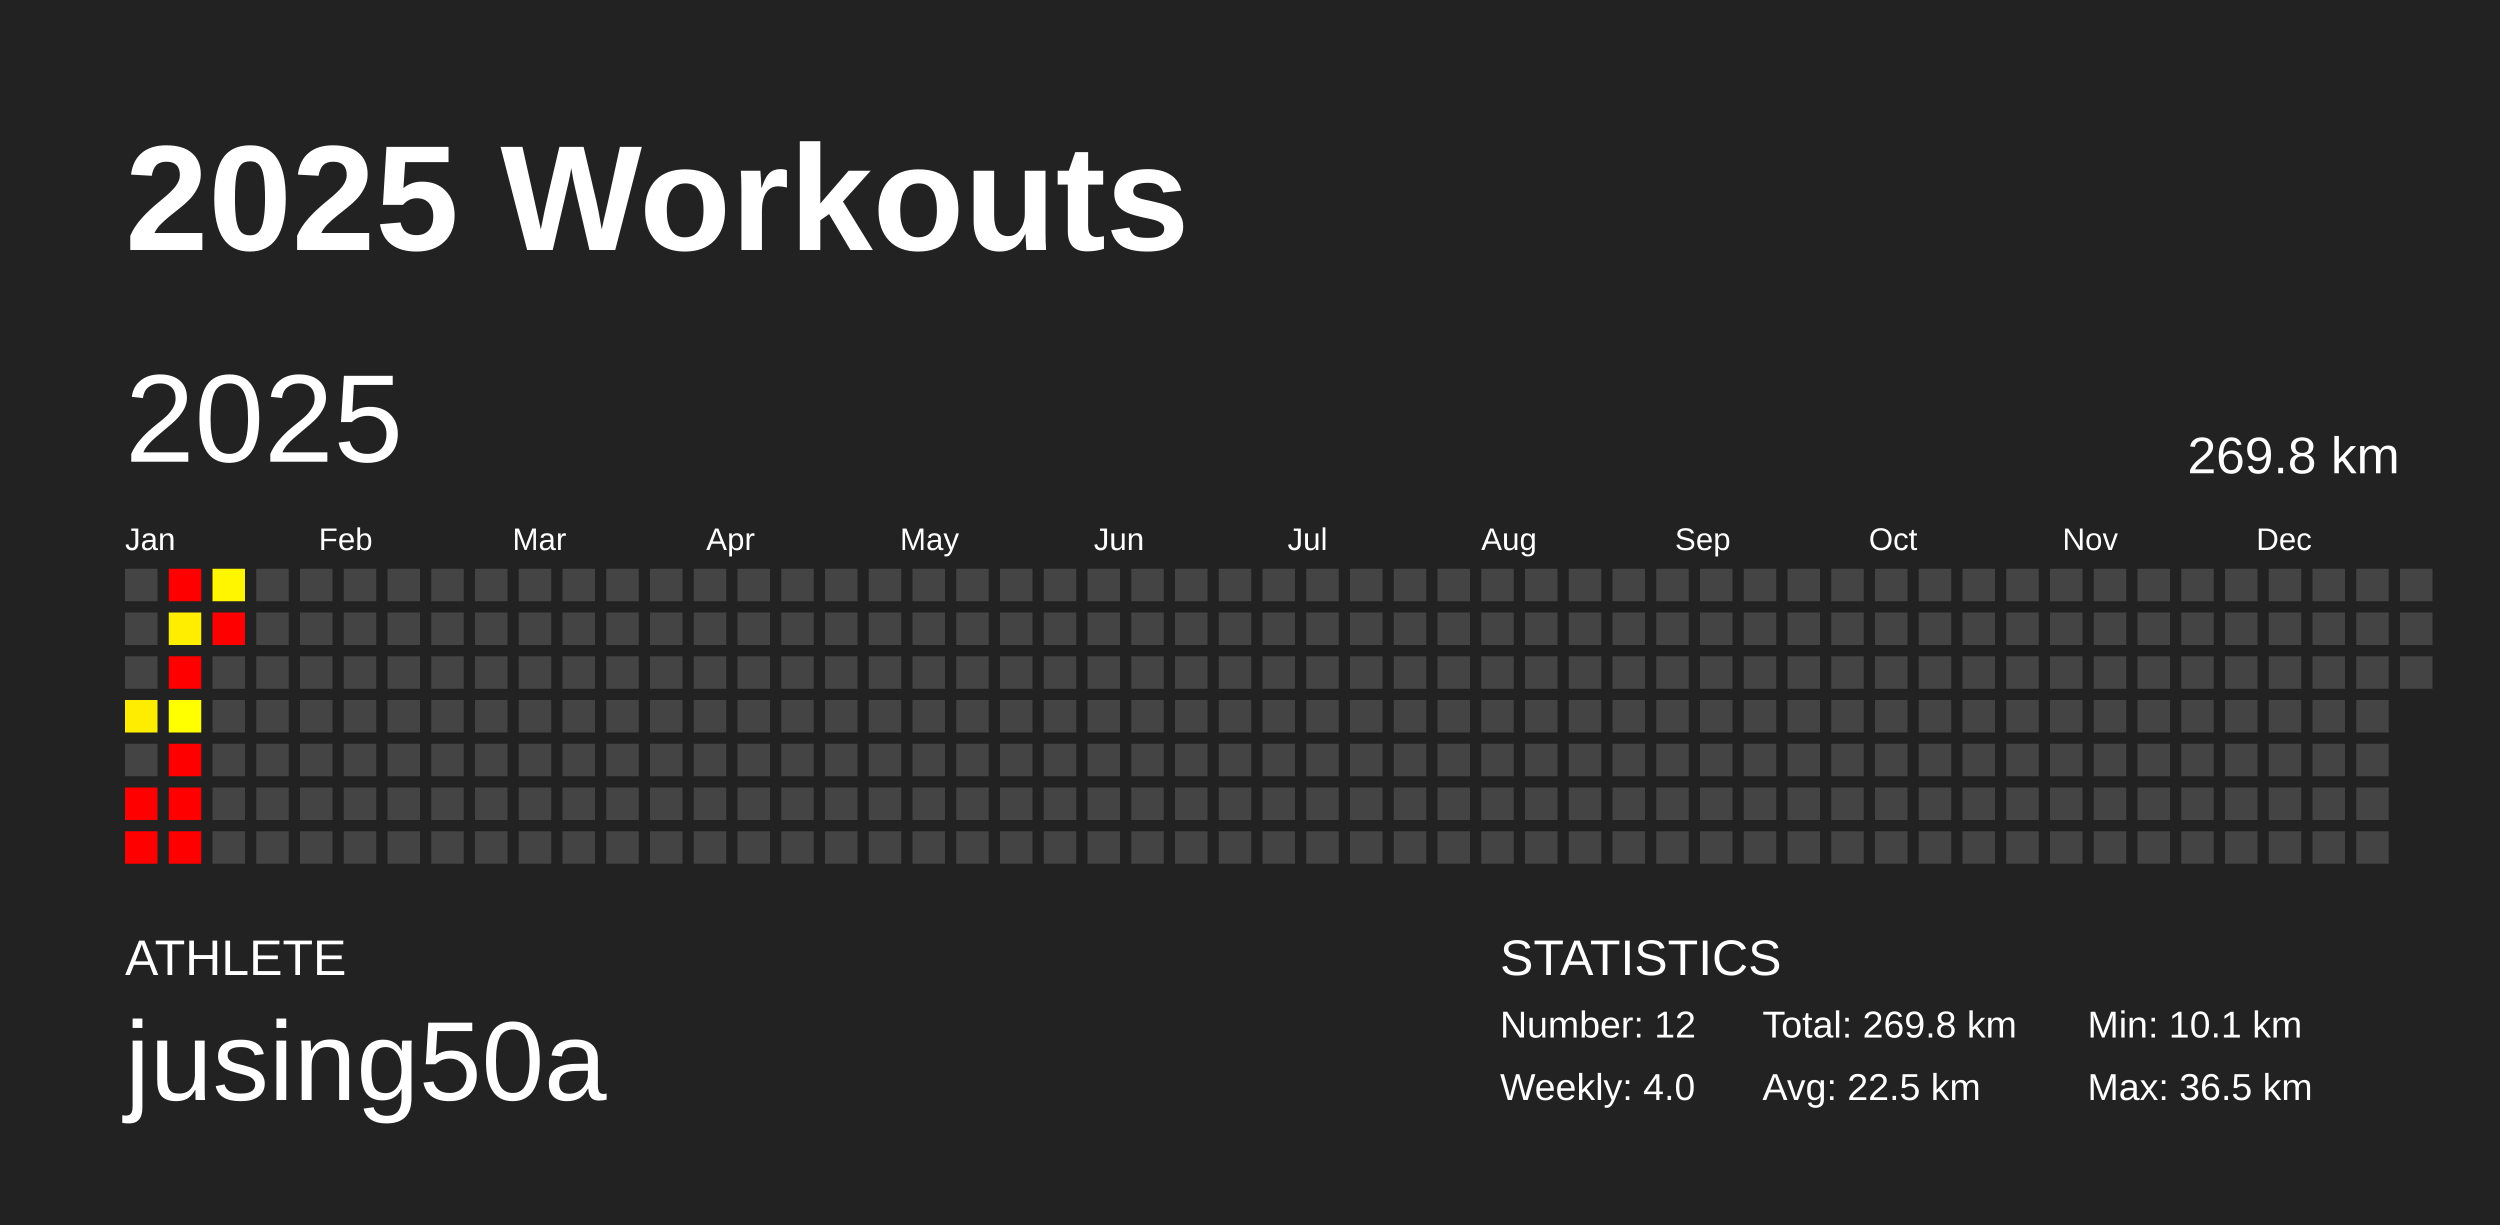
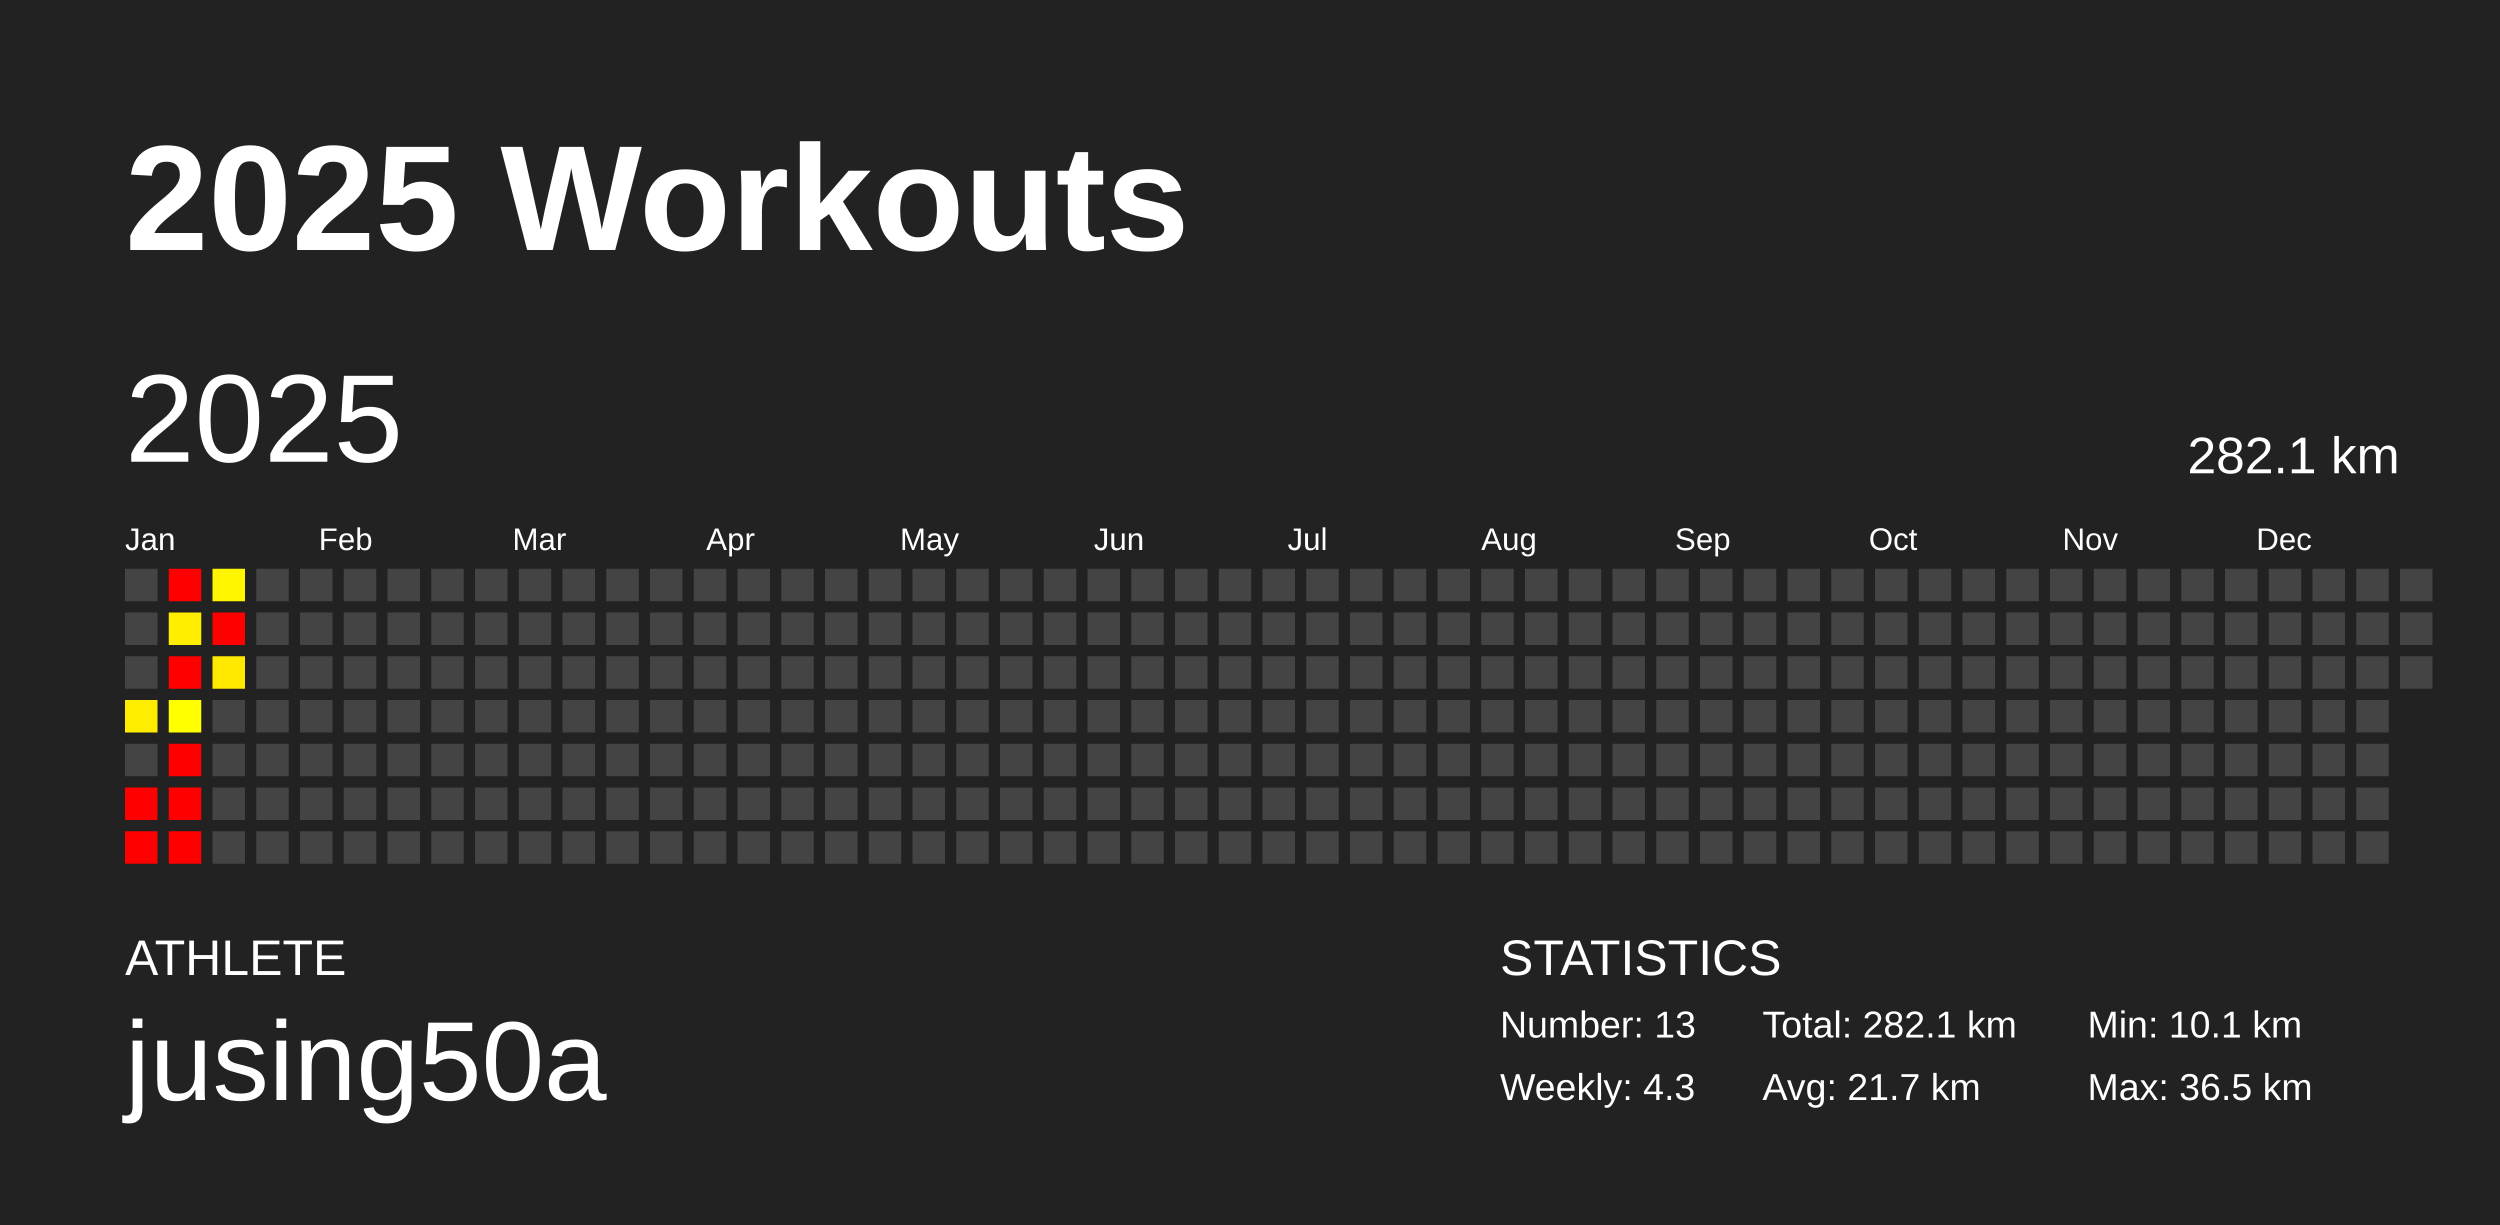
<svg xmlns="http://www.w3.org/2000/svg" baseProfile="full" height="98mm" version="1.1" viewBox="0,0,200,98" width="200mm">
  <defs />
  <rect fill="#222222" height="98" width="200" x="0" y="0" />
  <text fill="#FFFFFF" style="font-size:12px; font-family:Arial; font-weight:bold;" x="10" y="20">2025 Workouts</text>
  <text fill="#FFFFFF" style="font-size:4px; font-family:Arial" x="10" y="78">ATHLETE</text>
  <text fill="#FFFFFF" style="font-size:9px; font-family:Arial" x="10" y="88">jusing50a</text>
  <text fill="#FFFFFF" style="font-size:4px; font-family:Arial" x="120" y="78">STATISTICS</text>
-   <text fill="#FFFFFF" style="font-size:3px; font-family:Arial" x="120" y="83">Number: 12</text>
-   <text fill="#FFFFFF" style="font-size:3px; font-family:Arial" x="120" y="88">Weekly: 4.0</text>
-   <text fill="#FFFFFF" style="font-size:3px; font-family:Arial" x="141" y="83">Total: 269.8 km</text>
-   <text fill="#FFFFFF" style="font-size:3px; font-family:Arial" x="141" y="88">Avg: 22.5 km</text>
+   <text fill="#FFFFFF" style="font-size:3px; font-family:Arial" x="120" y="83">Number: 13</text>
+   <text fill="#FFFFFF" style="font-size:3px; font-family:Arial" x="120" y="88">Weekly: 4.3</text>
+   <text fill="#FFFFFF" style="font-size:3px; font-family:Arial" x="141" y="83">Total: 282.1 km</text>
+   <text fill="#FFFFFF" style="font-size:3px; font-family:Arial" x="141" y="88">Avg: 21.7 km</text>
  <text fill="#FFFFFF" style="font-size:3px; font-family:Arial" x="167" y="83">Min: 10.1 km</text>
  <text fill="#FFFFFF" style="font-size:3px; font-family:Arial" x="167" y="88">Max: 36.5 km</text>
  <text dominant-baseline="hanging" fill="#FFFFFF" style="font-size:10.0px; font-family:Arial;" x="10" y="30">2025</text>
-   <text dominant-baseline="hanging" fill="#FFFFFF" style="font-size:4.125px; font-family:Arial;" x="175" y="35">269.8 km</text>
+   <text dominant-baseline="hanging" fill="#FFFFFF" style="font-size:4.125px; font-family:Arial;" x="175" y="35">282.1 km</text>
  <text fill="#FFFFFF" style="font-size:2.5px; font-family:Arial" x="10.0" y="44">Jan</text>
  <text fill="#FFFFFF" style="font-size:2.5px; font-family:Arial" x="25.5" y="44">Feb</text>
  <text fill="#FFFFFF" style="font-size:2.5px; font-family:Arial" x="41.0" y="44">Mar</text>
  <text fill="#FFFFFF" style="font-size:2.5px; font-family:Arial" x="56.5" y="44">Apr</text>
  <text fill="#FFFFFF" style="font-size:2.5px; font-family:Arial" x="72.0" y="44">May</text>
  <text fill="#FFFFFF" style="font-size:2.5px; font-family:Arial" x="87.5" y="44">Jun</text>
  <text fill="#FFFFFF" style="font-size:2.5px; font-family:Arial" x="103.0" y="44">Jul</text>
  <text fill="#FFFFFF" style="font-size:2.5px; font-family:Arial" x="118.5" y="44">Aug</text>
  <text fill="#FFFFFF" style="font-size:2.5px; font-family:Arial" x="134.0" y="44">Sep</text>
  <text fill="#FFFFFF" style="font-size:2.5px; font-family:Arial" x="149.5" y="44">Oct</text>
  <text fill="#FFFFFF" style="font-size:2.5px; font-family:Arial" x="165.0" y="44">Nov</text>
  <text fill="#FFFFFF" style="font-size:2.5px; font-family:Arial" x="180.5" y="44">Dec</text>
  <rect fill="#444444" height="2.6" width="2.6" x="10.0" y="45.5" />
  <rect fill="#444444" height="2.6" width="2.6" x="10.0" y="49.0" />
  <rect fill="#444444" height="2.6" width="2.6" x="10.0" y="52.5" />
  <rect fill="#ffed00" height="2.6" width="2.6" x="10.0" y="56.0" />
  <rect fill="#444444" height="2.6" width="2.6" x="10.0" y="59.5" />
  <rect fill="red" height="2.6" width="2.6" x="10.0" y="63.0" />
  <rect fill="red" height="2.6" width="2.6" x="10.0" y="66.5" />
  <rect fill="red" height="2.6" width="2.6" x="13.5" y="45.5" />
  <rect fill="#ffee00" height="2.6" width="2.6" x="13.5" y="49.0" />
  <rect fill="red" height="2.6" width="2.6" x="13.5" y="52.5" />
  <rect fill="#ffff00" height="2.6" width="2.6" x="13.5" y="56.0" />
  <rect fill="red" height="2.6" width="2.6" x="13.5" y="59.5" />
  <rect fill="red" height="2.6" width="2.6" x="13.5" y="63.0" />
  <rect fill="red" height="2.6" width="2.6" x="13.5" y="66.5" />
  <rect fill="#fff600" height="2.6" width="2.6" x="17.0" y="45.5" />
  <rect fill="red" height="2.6" width="2.6" x="17.0" y="49.0" />
-   <rect fill="#444444" height="2.6" width="2.6" x="17.0" y="52.5" />
+   <rect fill="#ffe900" height="2.6" width="2.6" x="17.0" y="52.5" />
  <rect fill="#444444" height="2.6" width="2.6" x="17.0" y="56.0" />
  <rect fill="#444444" height="2.6" width="2.6" x="17.0" y="59.5" />
  <rect fill="#444444" height="2.6" width="2.6" x="17.0" y="63.0" />
  <rect fill="#444444" height="2.6" width="2.6" x="17.0" y="66.5" />
  <rect fill="#444444" height="2.6" width="2.6" x="20.5" y="45.5" />
  <rect fill="#444444" height="2.6" width="2.6" x="20.5" y="49.0" />
  <rect fill="#444444" height="2.6" width="2.6" x="20.5" y="52.5" />
  <rect fill="#444444" height="2.6" width="2.6" x="20.5" y="56.0" />
  <rect fill="#444444" height="2.6" width="2.6" x="20.5" y="59.5" />
  <rect fill="#444444" height="2.6" width="2.6" x="20.5" y="63.0" />
  <rect fill="#444444" height="2.6" width="2.6" x="20.5" y="66.5" />
  <rect fill="#444444" height="2.6" width="2.6" x="24.0" y="45.5" />
  <rect fill="#444444" height="2.6" width="2.6" x="24.0" y="49.0" />
  <rect fill="#444444" height="2.6" width="2.6" x="24.0" y="52.5" />
  <rect fill="#444444" height="2.6" width="2.6" x="24.0" y="56.0" />
  <rect fill="#444444" height="2.6" width="2.6" x="24.0" y="59.5" />
  <rect fill="#444444" height="2.6" width="2.6" x="24.0" y="63.0" />
  <rect fill="#444444" height="2.6" width="2.6" x="24.0" y="66.5" />
  <rect fill="#444444" height="2.6" width="2.6" x="27.5" y="45.5" />
  <rect fill="#444444" height="2.6" width="2.6" x="27.5" y="49.0" />
  <rect fill="#444444" height="2.6" width="2.6" x="27.5" y="52.5" />
  <rect fill="#444444" height="2.6" width="2.6" x="27.5" y="56.0" />
  <rect fill="#444444" height="2.6" width="2.6" x="27.5" y="59.5" />
  <rect fill="#444444" height="2.6" width="2.6" x="27.5" y="63.0" />
  <rect fill="#444444" height="2.6" width="2.6" x="27.5" y="66.5" />
  <rect fill="#444444" height="2.6" width="2.6" x="31.0" y="45.5" />
  <rect fill="#444444" height="2.6" width="2.6" x="31.0" y="49.0" />
  <rect fill="#444444" height="2.6" width="2.6" x="31.0" y="52.5" />
  <rect fill="#444444" height="2.6" width="2.6" x="31.0" y="56.0" />
  <rect fill="#444444" height="2.6" width="2.6" x="31.0" y="59.5" />
  <rect fill="#444444" height="2.6" width="2.6" x="31.0" y="63.0" />
  <rect fill="#444444" height="2.6" width="2.6" x="31.0" y="66.5" />
  <rect fill="#444444" height="2.6" width="2.6" x="34.5" y="45.5" />
  <rect fill="#444444" height="2.6" width="2.6" x="34.5" y="49.0" />
  <rect fill="#444444" height="2.6" width="2.6" x="34.5" y="52.5" />
  <rect fill="#444444" height="2.6" width="2.6" x="34.5" y="56.0" />
  <rect fill="#444444" height="2.6" width="2.6" x="34.5" y="59.5" />
  <rect fill="#444444" height="2.6" width="2.6" x="34.5" y="63.0" />
  <rect fill="#444444" height="2.6" width="2.6" x="34.5" y="66.5" />
  <rect fill="#444444" height="2.6" width="2.6" x="38.0" y="45.5" />
  <rect fill="#444444" height="2.6" width="2.6" x="38.0" y="49.0" />
  <rect fill="#444444" height="2.6" width="2.6" x="38.0" y="52.5" />
  <rect fill="#444444" height="2.6" width="2.6" x="38.0" y="56.0" />
  <rect fill="#444444" height="2.6" width="2.6" x="38.0" y="59.5" />
  <rect fill="#444444" height="2.6" width="2.6" x="38.0" y="63.0" />
  <rect fill="#444444" height="2.6" width="2.6" x="38.0" y="66.5" />
  <rect fill="#444444" height="2.6" width="2.6" x="41.5" y="45.5" />
  <rect fill="#444444" height="2.6" width="2.6" x="41.5" y="49.0" />
  <rect fill="#444444" height="2.6" width="2.6" x="41.5" y="52.5" />
  <rect fill="#444444" height="2.6" width="2.6" x="41.5" y="56.0" />
  <rect fill="#444444" height="2.6" width="2.6" x="41.5" y="59.5" />
  <rect fill="#444444" height="2.6" width="2.6" x="41.5" y="63.0" />
  <rect fill="#444444" height="2.6" width="2.6" x="41.5" y="66.5" />
  <rect fill="#444444" height="2.6" width="2.6" x="45.0" y="45.5" />
  <rect fill="#444444" height="2.6" width="2.6" x="45.0" y="49.0" />
  <rect fill="#444444" height="2.6" width="2.6" x="45.0" y="52.5" />
  <rect fill="#444444" height="2.6" width="2.6" x="45.0" y="56.0" />
  <rect fill="#444444" height="2.6" width="2.6" x="45.0" y="59.5" />
  <rect fill="#444444" height="2.6" width="2.6" x="45.0" y="63.0" />
  <rect fill="#444444" height="2.6" width="2.6" x="45.0" y="66.5" />
  <rect fill="#444444" height="2.6" width="2.6" x="48.5" y="45.5" />
  <rect fill="#444444" height="2.6" width="2.6" x="48.5" y="49.0" />
  <rect fill="#444444" height="2.6" width="2.6" x="48.5" y="52.5" />
  <rect fill="#444444" height="2.6" width="2.6" x="48.5" y="56.0" />
  <rect fill="#444444" height="2.6" width="2.6" x="48.5" y="59.5" />
  <rect fill="#444444" height="2.6" width="2.6" x="48.5" y="63.0" />
  <rect fill="#444444" height="2.6" width="2.6" x="48.5" y="66.5" />
  <rect fill="#444444" height="2.6" width="2.6" x="52.0" y="45.5" />
  <rect fill="#444444" height="2.6" width="2.6" x="52.0" y="49.0" />
  <rect fill="#444444" height="2.6" width="2.6" x="52.0" y="52.5" />
  <rect fill="#444444" height="2.6" width="2.6" x="52.0" y="56.0" />
  <rect fill="#444444" height="2.6" width="2.6" x="52.0" y="59.5" />
  <rect fill="#444444" height="2.6" width="2.6" x="52.0" y="63.0" />
  <rect fill="#444444" height="2.6" width="2.6" x="52.0" y="66.5" />
  <rect fill="#444444" height="2.6" width="2.6" x="55.5" y="45.5" />
  <rect fill="#444444" height="2.6" width="2.6" x="55.5" y="49.0" />
  <rect fill="#444444" height="2.6" width="2.6" x="55.5" y="52.5" />
  <rect fill="#444444" height="2.6" width="2.6" x="55.5" y="56.0" />
  <rect fill="#444444" height="2.6" width="2.6" x="55.5" y="59.5" />
  <rect fill="#444444" height="2.6" width="2.6" x="55.5" y="63.0" />
  <rect fill="#444444" height="2.6" width="2.6" x="55.5" y="66.5" />
  <rect fill="#444444" height="2.6" width="2.6" x="59.0" y="45.5" />
  <rect fill="#444444" height="2.6" width="2.6" x="59.0" y="49.0" />
  <rect fill="#444444" height="2.6" width="2.6" x="59.0" y="52.5" />
  <rect fill="#444444" height="2.6" width="2.6" x="59.0" y="56.0" />
  <rect fill="#444444" height="2.6" width="2.6" x="59.0" y="59.5" />
  <rect fill="#444444" height="2.6" width="2.6" x="59.0" y="63.0" />
  <rect fill="#444444" height="2.6" width="2.6" x="59.0" y="66.5" />
  <rect fill="#444444" height="2.6" width="2.6" x="62.5" y="45.5" />
  <rect fill="#444444" height="2.6" width="2.6" x="62.5" y="49.0" />
  <rect fill="#444444" height="2.6" width="2.6" x="62.5" y="52.5" />
  <rect fill="#444444" height="2.6" width="2.6" x="62.5" y="56.0" />
  <rect fill="#444444" height="2.6" width="2.6" x="62.5" y="59.5" />
  <rect fill="#444444" height="2.6" width="2.6" x="62.5" y="63.0" />
  <rect fill="#444444" height="2.6" width="2.6" x="62.5" y="66.5" />
  <rect fill="#444444" height="2.6" width="2.6" x="66.0" y="45.5" />
  <rect fill="#444444" height="2.6" width="2.6" x="66.0" y="49.0" />
  <rect fill="#444444" height="2.6" width="2.6" x="66.0" y="52.5" />
  <rect fill="#444444" height="2.6" width="2.6" x="66.0" y="56.0" />
  <rect fill="#444444" height="2.6" width="2.6" x="66.0" y="59.5" />
  <rect fill="#444444" height="2.6" width="2.6" x="66.0" y="63.0" />
  <rect fill="#444444" height="2.6" width="2.6" x="66.0" y="66.5" />
  <rect fill="#444444" height="2.6" width="2.6" x="69.5" y="45.5" />
  <rect fill="#444444" height="2.6" width="2.6" x="69.5" y="49.0" />
  <rect fill="#444444" height="2.6" width="2.6" x="69.5" y="52.5" />
  <rect fill="#444444" height="2.6" width="2.6" x="69.5" y="56.0" />
  <rect fill="#444444" height="2.6" width="2.6" x="69.5" y="59.5" />
  <rect fill="#444444" height="2.6" width="2.6" x="69.5" y="63.0" />
  <rect fill="#444444" height="2.6" width="2.6" x="69.5" y="66.5" />
  <rect fill="#444444" height="2.6" width="2.6" x="73.0" y="45.5" />
  <rect fill="#444444" height="2.6" width="2.6" x="73.0" y="49.0" />
  <rect fill="#444444" height="2.6" width="2.6" x="73.0" y="52.5" />
  <rect fill="#444444" height="2.6" width="2.6" x="73.0" y="56.0" />
  <rect fill="#444444" height="2.6" width="2.6" x="73.0" y="59.5" />
  <rect fill="#444444" height="2.6" width="2.6" x="73.0" y="63.0" />
  <rect fill="#444444" height="2.6" width="2.6" x="73.0" y="66.5" />
  <rect fill="#444444" height="2.6" width="2.6" x="76.5" y="45.5" />
  <rect fill="#444444" height="2.6" width="2.6" x="76.5" y="49.0" />
  <rect fill="#444444" height="2.6" width="2.6" x="76.5" y="52.5" />
  <rect fill="#444444" height="2.6" width="2.6" x="76.5" y="56.0" />
  <rect fill="#444444" height="2.6" width="2.6" x="76.5" y="59.5" />
  <rect fill="#444444" height="2.6" width="2.6" x="76.5" y="63.0" />
  <rect fill="#444444" height="2.6" width="2.6" x="76.5" y="66.5" />
  <rect fill="#444444" height="2.6" width="2.6" x="80.0" y="45.5" />
  <rect fill="#444444" height="2.6" width="2.6" x="80.0" y="49.0" />
  <rect fill="#444444" height="2.6" width="2.6" x="80.0" y="52.5" />
  <rect fill="#444444" height="2.6" width="2.6" x="80.0" y="56.0" />
  <rect fill="#444444" height="2.6" width="2.6" x="80.0" y="59.5" />
  <rect fill="#444444" height="2.6" width="2.6" x="80.0" y="63.0" />
  <rect fill="#444444" height="2.6" width="2.6" x="80.0" y="66.5" />
  <rect fill="#444444" height="2.6" width="2.6" x="83.5" y="45.5" />
  <rect fill="#444444" height="2.6" width="2.6" x="83.5" y="49.0" />
  <rect fill="#444444" height="2.6" width="2.6" x="83.5" y="52.5" />
  <rect fill="#444444" height="2.6" width="2.6" x="83.5" y="56.0" />
  <rect fill="#444444" height="2.6" width="2.6" x="83.5" y="59.5" />
  <rect fill="#444444" height="2.6" width="2.6" x="83.5" y="63.0" />
  <rect fill="#444444" height="2.6" width="2.6" x="83.5" y="66.5" />
  <rect fill="#444444" height="2.6" width="2.6" x="87.0" y="45.5" />
  <rect fill="#444444" height="2.6" width="2.6" x="87.0" y="49.0" />
  <rect fill="#444444" height="2.6" width="2.6" x="87.0" y="52.5" />
  <rect fill="#444444" height="2.6" width="2.6" x="87.0" y="56.0" />
  <rect fill="#444444" height="2.6" width="2.6" x="87.0" y="59.5" />
  <rect fill="#444444" height="2.6" width="2.6" x="87.0" y="63.0" />
  <rect fill="#444444" height="2.6" width="2.6" x="87.0" y="66.5" />
  <rect fill="#444444" height="2.6" width="2.6" x="90.5" y="45.5" />
  <rect fill="#444444" height="2.6" width="2.6" x="90.5" y="49.0" />
  <rect fill="#444444" height="2.6" width="2.6" x="90.5" y="52.5" />
  <rect fill="#444444" height="2.6" width="2.6" x="90.5" y="56.0" />
  <rect fill="#444444" height="2.6" width="2.6" x="90.5" y="59.5" />
  <rect fill="#444444" height="2.6" width="2.6" x="90.5" y="63.0" />
  <rect fill="#444444" height="2.6" width="2.6" x="90.5" y="66.5" />
  <rect fill="#444444" height="2.6" width="2.6" x="94.0" y="45.5" />
  <rect fill="#444444" height="2.6" width="2.6" x="94.0" y="49.0" />
  <rect fill="#444444" height="2.6" width="2.6" x="94.0" y="52.5" />
  <rect fill="#444444" height="2.6" width="2.6" x="94.0" y="56.0" />
  <rect fill="#444444" height="2.6" width="2.6" x="94.0" y="59.5" />
  <rect fill="#444444" height="2.6" width="2.6" x="94.0" y="63.0" />
  <rect fill="#444444" height="2.6" width="2.6" x="94.0" y="66.5" />
  <rect fill="#444444" height="2.6" width="2.6" x="97.5" y="45.5" />
  <rect fill="#444444" height="2.6" width="2.6" x="97.5" y="49.0" />
  <rect fill="#444444" height="2.6" width="2.6" x="97.5" y="52.5" />
  <rect fill="#444444" height="2.6" width="2.6" x="97.5" y="56.0" />
  <rect fill="#444444" height="2.6" width="2.6" x="97.5" y="59.5" />
  <rect fill="#444444" height="2.6" width="2.6" x="97.5" y="63.0" />
  <rect fill="#444444" height="2.6" width="2.6" x="97.5" y="66.5" />
  <rect fill="#444444" height="2.6" width="2.6" x="101.0" y="45.5" />
  <rect fill="#444444" height="2.6" width="2.6" x="101.0" y="49.0" />
  <rect fill="#444444" height="2.6" width="2.6" x="101.0" y="52.5" />
  <rect fill="#444444" height="2.6" width="2.6" x="101.0" y="56.0" />
  <rect fill="#444444" height="2.6" width="2.6" x="101.0" y="59.5" />
  <rect fill="#444444" height="2.6" width="2.6" x="101.0" y="63.0" />
  <rect fill="#444444" height="2.6" width="2.6" x="101.0" y="66.5" />
  <rect fill="#444444" height="2.6" width="2.6" x="104.5" y="45.5" />
  <rect fill="#444444" height="2.6" width="2.6" x="104.5" y="49.0" />
  <rect fill="#444444" height="2.6" width="2.6" x="104.5" y="52.5" />
  <rect fill="#444444" height="2.6" width="2.6" x="104.5" y="56.0" />
  <rect fill="#444444" height="2.6" width="2.6" x="104.5" y="59.5" />
  <rect fill="#444444" height="2.6" width="2.6" x="104.5" y="63.0" />
  <rect fill="#444444" height="2.6" width="2.6" x="104.5" y="66.5" />
  <rect fill="#444444" height="2.6" width="2.6" x="108.0" y="45.5" />
  <rect fill="#444444" height="2.6" width="2.6" x="108.0" y="49.0" />
  <rect fill="#444444" height="2.6" width="2.6" x="108.0" y="52.5" />
  <rect fill="#444444" height="2.6" width="2.6" x="108.0" y="56.0" />
  <rect fill="#444444" height="2.6" width="2.6" x="108.0" y="59.5" />
  <rect fill="#444444" height="2.6" width="2.6" x="108.0" y="63.0" />
  <rect fill="#444444" height="2.6" width="2.6" x="108.0" y="66.5" />
  <rect fill="#444444" height="2.6" width="2.6" x="111.5" y="45.5" />
  <rect fill="#444444" height="2.6" width="2.6" x="111.5" y="49.0" />
  <rect fill="#444444" height="2.6" width="2.6" x="111.5" y="52.5" />
  <rect fill="#444444" height="2.6" width="2.6" x="111.5" y="56.0" />
  <rect fill="#444444" height="2.6" width="2.6" x="111.5" y="59.5" />
  <rect fill="#444444" height="2.6" width="2.6" x="111.5" y="63.0" />
  <rect fill="#444444" height="2.6" width="2.6" x="111.5" y="66.5" />
  <rect fill="#444444" height="2.6" width="2.6" x="115.0" y="45.5" />
  <rect fill="#444444" height="2.6" width="2.6" x="115.0" y="49.0" />
  <rect fill="#444444" height="2.6" width="2.6" x="115.0" y="52.5" />
  <rect fill="#444444" height="2.6" width="2.6" x="115.0" y="56.0" />
  <rect fill="#444444" height="2.6" width="2.6" x="115.0" y="59.5" />
  <rect fill="#444444" height="2.6" width="2.6" x="115.0" y="63.0" />
  <rect fill="#444444" height="2.6" width="2.6" x="115.0" y="66.5" />
  <rect fill="#444444" height="2.6" width="2.6" x="118.5" y="45.5" />
  <rect fill="#444444" height="2.6" width="2.6" x="118.5" y="49.0" />
  <rect fill="#444444" height="2.6" width="2.6" x="118.5" y="52.5" />
  <rect fill="#444444" height="2.6" width="2.6" x="118.5" y="56.0" />
  <rect fill="#444444" height="2.6" width="2.6" x="118.5" y="59.5" />
  <rect fill="#444444" height="2.6" width="2.6" x="118.5" y="63.0" />
  <rect fill="#444444" height="2.6" width="2.6" x="118.5" y="66.5" />
  <rect fill="#444444" height="2.6" width="2.6" x="122.0" y="45.5" />
  <rect fill="#444444" height="2.6" width="2.6" x="122.0" y="49.0" />
  <rect fill="#444444" height="2.6" width="2.6" x="122.0" y="52.5" />
  <rect fill="#444444" height="2.6" width="2.6" x="122.0" y="56.0" />
  <rect fill="#444444" height="2.6" width="2.6" x="122.0" y="59.5" />
  <rect fill="#444444" height="2.6" width="2.6" x="122.0" y="63.0" />
  <rect fill="#444444" height="2.6" width="2.6" x="122.0" y="66.5" />
  <rect fill="#444444" height="2.6" width="2.6" x="125.5" y="45.5" />
  <rect fill="#444444" height="2.6" width="2.6" x="125.5" y="49.0" />
  <rect fill="#444444" height="2.6" width="2.6" x="125.5" y="52.5" />
  <rect fill="#444444" height="2.6" width="2.6" x="125.5" y="56.0" />
  <rect fill="#444444" height="2.6" width="2.6" x="125.5" y="59.5" />
  <rect fill="#444444" height="2.6" width="2.6" x="125.5" y="63.0" />
  <rect fill="#444444" height="2.6" width="2.6" x="125.5" y="66.5" />
  <rect fill="#444444" height="2.6" width="2.6" x="129.0" y="45.5" />
  <rect fill="#444444" height="2.6" width="2.6" x="129.0" y="49.0" />
  <rect fill="#444444" height="2.6" width="2.6" x="129.0" y="52.5" />
  <rect fill="#444444" height="2.6" width="2.6" x="129.0" y="56.0" />
  <rect fill="#444444" height="2.6" width="2.6" x="129.0" y="59.5" />
  <rect fill="#444444" height="2.6" width="2.6" x="129.0" y="63.0" />
  <rect fill="#444444" height="2.6" width="2.6" x="129.0" y="66.5" />
  <rect fill="#444444" height="2.6" width="2.6" x="132.5" y="45.5" />
  <rect fill="#444444" height="2.6" width="2.6" x="132.5" y="49.0" />
  <rect fill="#444444" height="2.6" width="2.6" x="132.5" y="52.5" />
  <rect fill="#444444" height="2.6" width="2.6" x="132.5" y="56.0" />
  <rect fill="#444444" height="2.6" width="2.6" x="132.5" y="59.5" />
  <rect fill="#444444" height="2.6" width="2.6" x="132.5" y="63.0" />
  <rect fill="#444444" height="2.6" width="2.6" x="132.5" y="66.5" />
  <rect fill="#444444" height="2.6" width="2.6" x="136.0" y="45.5" />
  <rect fill="#444444" height="2.6" width="2.6" x="136.0" y="49.0" />
  <rect fill="#444444" height="2.6" width="2.6" x="136.0" y="52.5" />
  <rect fill="#444444" height="2.6" width="2.6" x="136.0" y="56.0" />
  <rect fill="#444444" height="2.6" width="2.6" x="136.0" y="59.5" />
  <rect fill="#444444" height="2.6" width="2.6" x="136.0" y="63.0" />
  <rect fill="#444444" height="2.6" width="2.6" x="136.0" y="66.5" />
  <rect fill="#444444" height="2.6" width="2.6" x="139.5" y="45.5" />
  <rect fill="#444444" height="2.6" width="2.6" x="139.5" y="49.0" />
  <rect fill="#444444" height="2.6" width="2.6" x="139.5" y="52.5" />
  <rect fill="#444444" height="2.6" width="2.6" x="139.5" y="56.0" />
  <rect fill="#444444" height="2.6" width="2.6" x="139.5" y="59.5" />
  <rect fill="#444444" height="2.6" width="2.6" x="139.5" y="63.0" />
  <rect fill="#444444" height="2.6" width="2.6" x="139.5" y="66.5" />
  <rect fill="#444444" height="2.6" width="2.6" x="143.0" y="45.5" />
  <rect fill="#444444" height="2.6" width="2.6" x="143.0" y="49.0" />
  <rect fill="#444444" height="2.6" width="2.6" x="143.0" y="52.5" />
  <rect fill="#444444" height="2.6" width="2.6" x="143.0" y="56.0" />
  <rect fill="#444444" height="2.6" width="2.6" x="143.0" y="59.5" />
  <rect fill="#444444" height="2.6" width="2.6" x="143.0" y="63.0" />
  <rect fill="#444444" height="2.6" width="2.6" x="143.0" y="66.5" />
  <rect fill="#444444" height="2.6" width="2.6" x="146.5" y="45.5" />
  <rect fill="#444444" height="2.6" width="2.6" x="146.5" y="49.0" />
  <rect fill="#444444" height="2.6" width="2.6" x="146.5" y="52.5" />
  <rect fill="#444444" height="2.6" width="2.6" x="146.5" y="56.0" />
  <rect fill="#444444" height="2.6" width="2.6" x="146.5" y="59.5" />
  <rect fill="#444444" height="2.6" width="2.6" x="146.5" y="63.0" />
  <rect fill="#444444" height="2.6" width="2.6" x="146.5" y="66.5" />
  <rect fill="#444444" height="2.6" width="2.6" x="150.0" y="45.5" />
  <rect fill="#444444" height="2.6" width="2.6" x="150.0" y="49.0" />
  <rect fill="#444444" height="2.6" width="2.6" x="150.0" y="52.5" />
  <rect fill="#444444" height="2.6" width="2.6" x="150.0" y="56.0" />
  <rect fill="#444444" height="2.6" width="2.6" x="150.0" y="59.5" />
  <rect fill="#444444" height="2.6" width="2.6" x="150.0" y="63.0" />
  <rect fill="#444444" height="2.6" width="2.6" x="150.0" y="66.5" />
  <rect fill="#444444" height="2.6" width="2.6" x="153.5" y="45.5" />
  <rect fill="#444444" height="2.6" width="2.6" x="153.5" y="49.0" />
  <rect fill="#444444" height="2.6" width="2.6" x="153.5" y="52.5" />
  <rect fill="#444444" height="2.6" width="2.6" x="153.5" y="56.0" />
  <rect fill="#444444" height="2.6" width="2.6" x="153.5" y="59.5" />
  <rect fill="#444444" height="2.6" width="2.6" x="153.5" y="63.0" />
  <rect fill="#444444" height="2.6" width="2.6" x="153.5" y="66.5" />
  <rect fill="#444444" height="2.6" width="2.6" x="157.0" y="45.5" />
  <rect fill="#444444" height="2.6" width="2.6" x="157.0" y="49.0" />
  <rect fill="#444444" height="2.6" width="2.6" x="157.0" y="52.5" />
  <rect fill="#444444" height="2.6" width="2.6" x="157.0" y="56.0" />
  <rect fill="#444444" height="2.6" width="2.6" x="157.0" y="59.5" />
  <rect fill="#444444" height="2.6" width="2.6" x="157.0" y="63.0" />
  <rect fill="#444444" height="2.6" width="2.6" x="157.0" y="66.5" />
  <rect fill="#444444" height="2.6" width="2.6" x="160.5" y="45.5" />
  <rect fill="#444444" height="2.6" width="2.6" x="160.5" y="49.0" />
  <rect fill="#444444" height="2.6" width="2.6" x="160.5" y="52.5" />
  <rect fill="#444444" height="2.6" width="2.6" x="160.5" y="56.0" />
  <rect fill="#444444" height="2.6" width="2.6" x="160.5" y="59.5" />
  <rect fill="#444444" height="2.6" width="2.6" x="160.5" y="63.0" />
  <rect fill="#444444" height="2.6" width="2.6" x="160.5" y="66.5" />
  <rect fill="#444444" height="2.6" width="2.6" x="164.0" y="45.5" />
  <rect fill="#444444" height="2.6" width="2.6" x="164.0" y="49.0" />
  <rect fill="#444444" height="2.6" width="2.6" x="164.0" y="52.5" />
  <rect fill="#444444" height="2.6" width="2.6" x="164.0" y="56.0" />
  <rect fill="#444444" height="2.6" width="2.6" x="164.0" y="59.5" />
  <rect fill="#444444" height="2.6" width="2.6" x="164.0" y="63.0" />
  <rect fill="#444444" height="2.6" width="2.6" x="164.0" y="66.5" />
  <rect fill="#444444" height="2.6" width="2.6" x="167.5" y="45.5" />
  <rect fill="#444444" height="2.6" width="2.6" x="167.5" y="49.0" />
  <rect fill="#444444" height="2.6" width="2.6" x="167.5" y="52.5" />
  <rect fill="#444444" height="2.6" width="2.6" x="167.5" y="56.0" />
  <rect fill="#444444" height="2.6" width="2.6" x="167.5" y="59.5" />
  <rect fill="#444444" height="2.6" width="2.6" x="167.5" y="63.0" />
  <rect fill="#444444" height="2.6" width="2.6" x="167.5" y="66.5" />
  <rect fill="#444444" height="2.6" width="2.6" x="171.0" y="45.5" />
  <rect fill="#444444" height="2.6" width="2.6" x="171.0" y="49.0" />
  <rect fill="#444444" height="2.6" width="2.6" x="171.0" y="52.5" />
  <rect fill="#444444" height="2.6" width="2.6" x="171.0" y="56.0" />
  <rect fill="#444444" height="2.6" width="2.6" x="171.0" y="59.5" />
  <rect fill="#444444" height="2.6" width="2.6" x="171.0" y="63.0" />
  <rect fill="#444444" height="2.6" width="2.6" x="171.0" y="66.5" />
  <rect fill="#444444" height="2.6" width="2.6" x="174.5" y="45.5" />
  <rect fill="#444444" height="2.6" width="2.6" x="174.5" y="49.0" />
  <rect fill="#444444" height="2.6" width="2.6" x="174.5" y="52.5" />
  <rect fill="#444444" height="2.6" width="2.6" x="174.5" y="56.0" />
  <rect fill="#444444" height="2.6" width="2.6" x="174.5" y="59.5" />
  <rect fill="#444444" height="2.6" width="2.6" x="174.5" y="63.0" />
  <rect fill="#444444" height="2.6" width="2.6" x="174.5" y="66.5" />
  <rect fill="#444444" height="2.6" width="2.6" x="178.0" y="45.5" />
  <rect fill="#444444" height="2.6" width="2.6" x="178.0" y="49.0" />
  <rect fill="#444444" height="2.6" width="2.6" x="178.0" y="52.5" />
  <rect fill="#444444" height="2.6" width="2.6" x="178.0" y="56.0" />
  <rect fill="#444444" height="2.6" width="2.6" x="178.0" y="59.5" />
  <rect fill="#444444" height="2.6" width="2.6" x="178.0" y="63.0" />
  <rect fill="#444444" height="2.6" width="2.6" x="178.0" y="66.5" />
  <rect fill="#444444" height="2.6" width="2.6" x="181.5" y="45.5" />
  <rect fill="#444444" height="2.6" width="2.6" x="181.5" y="49.0" />
  <rect fill="#444444" height="2.6" width="2.6" x="181.5" y="52.5" />
  <rect fill="#444444" height="2.6" width="2.6" x="181.5" y="56.0" />
  <rect fill="#444444" height="2.6" width="2.6" x="181.5" y="59.5" />
  <rect fill="#444444" height="2.6" width="2.6" x="181.5" y="63.0" />
  <rect fill="#444444" height="2.6" width="2.6" x="181.5" y="66.5" />
  <rect fill="#444444" height="2.6" width="2.6" x="185.0" y="45.5" />
  <rect fill="#444444" height="2.6" width="2.6" x="185.0" y="49.0" />
  <rect fill="#444444" height="2.6" width="2.6" x="185.0" y="52.5" />
  <rect fill="#444444" height="2.6" width="2.6" x="185.0" y="56.0" />
  <rect fill="#444444" height="2.6" width="2.6" x="185.0" y="59.5" />
  <rect fill="#444444" height="2.6" width="2.6" x="185.0" y="63.0" />
  <rect fill="#444444" height="2.6" width="2.6" x="185.0" y="66.5" />
  <rect fill="#444444" height="2.6" width="2.6" x="188.5" y="45.5" />
  <rect fill="#444444" height="2.6" width="2.6" x="188.5" y="49.0" />
  <rect fill="#444444" height="2.6" width="2.6" x="188.5" y="52.5" />
  <rect fill="#444444" height="2.6" width="2.6" x="188.5" y="56.0" />
  <rect fill="#444444" height="2.6" width="2.6" x="188.5" y="59.5" />
  <rect fill="#444444" height="2.6" width="2.6" x="188.5" y="63.0" />
  <rect fill="#444444" height="2.6" width="2.6" x="188.5" y="66.5" />
  <rect fill="#444444" height="2.6" width="2.6" x="192.0" y="45.5" />
  <rect fill="#444444" height="2.6" width="2.6" x="192.0" y="49.0" />
  <rect fill="#444444" height="2.6" width="2.6" x="192.0" y="52.5" />
</svg>
